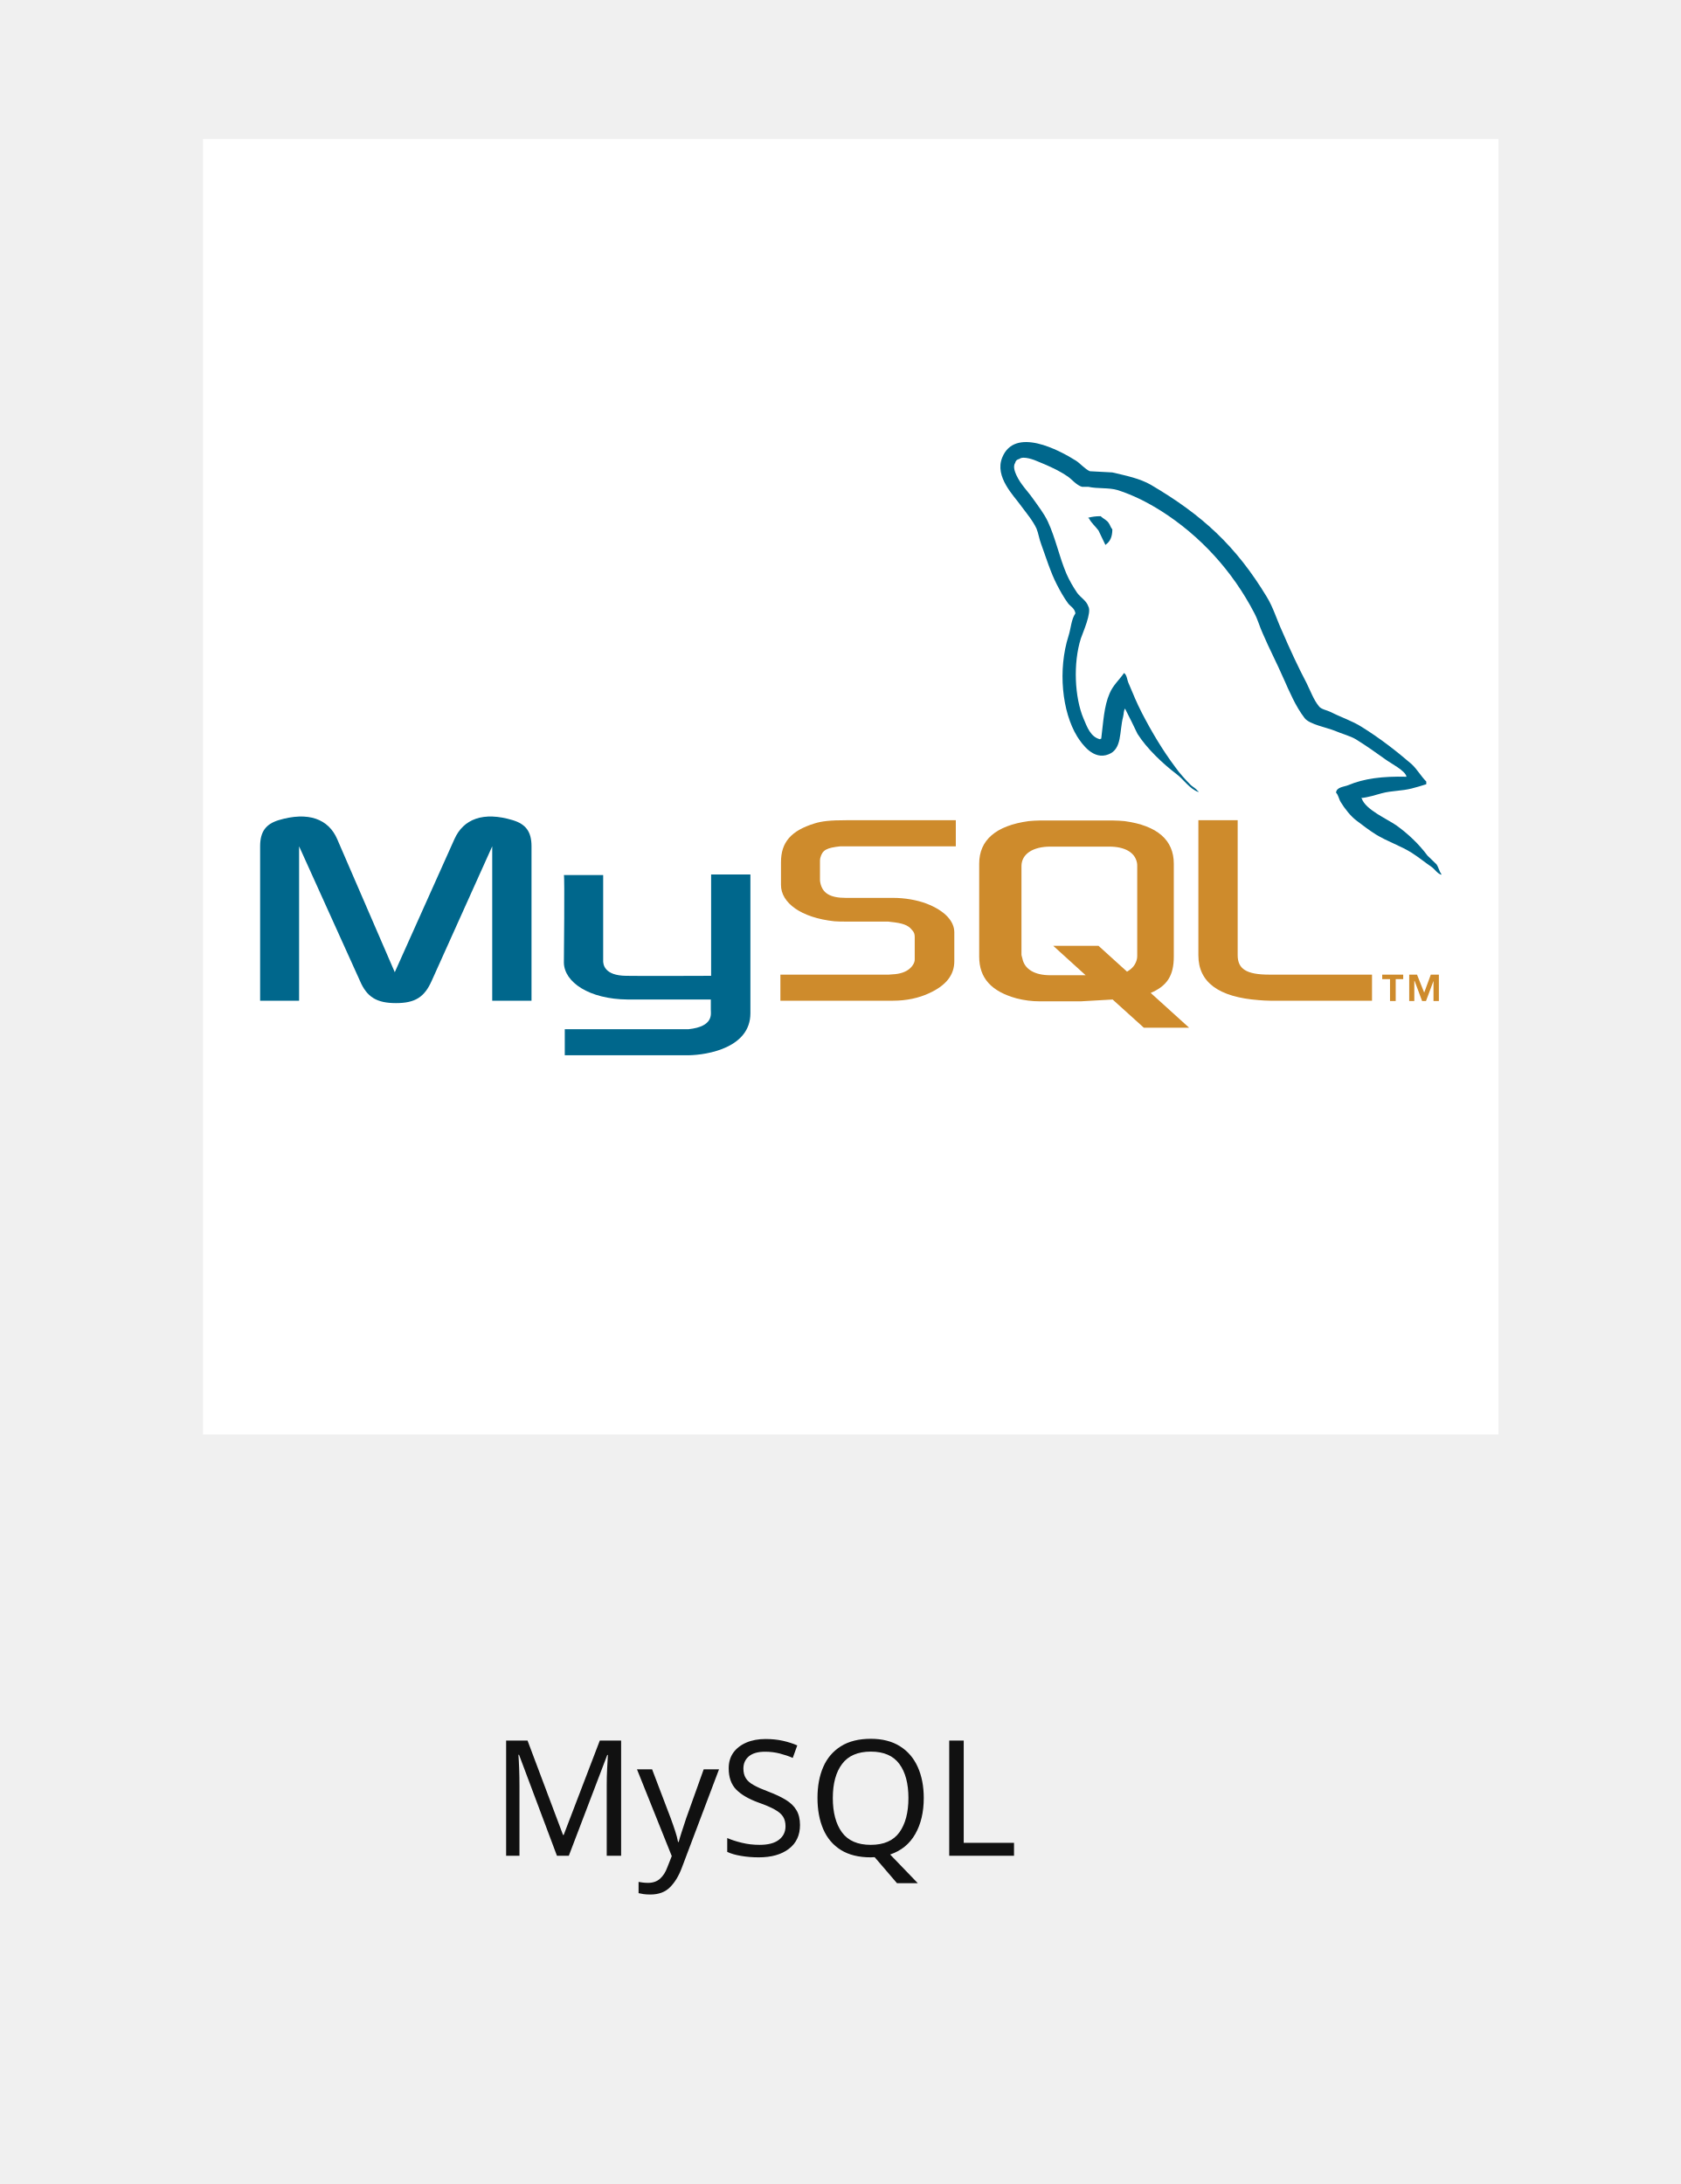
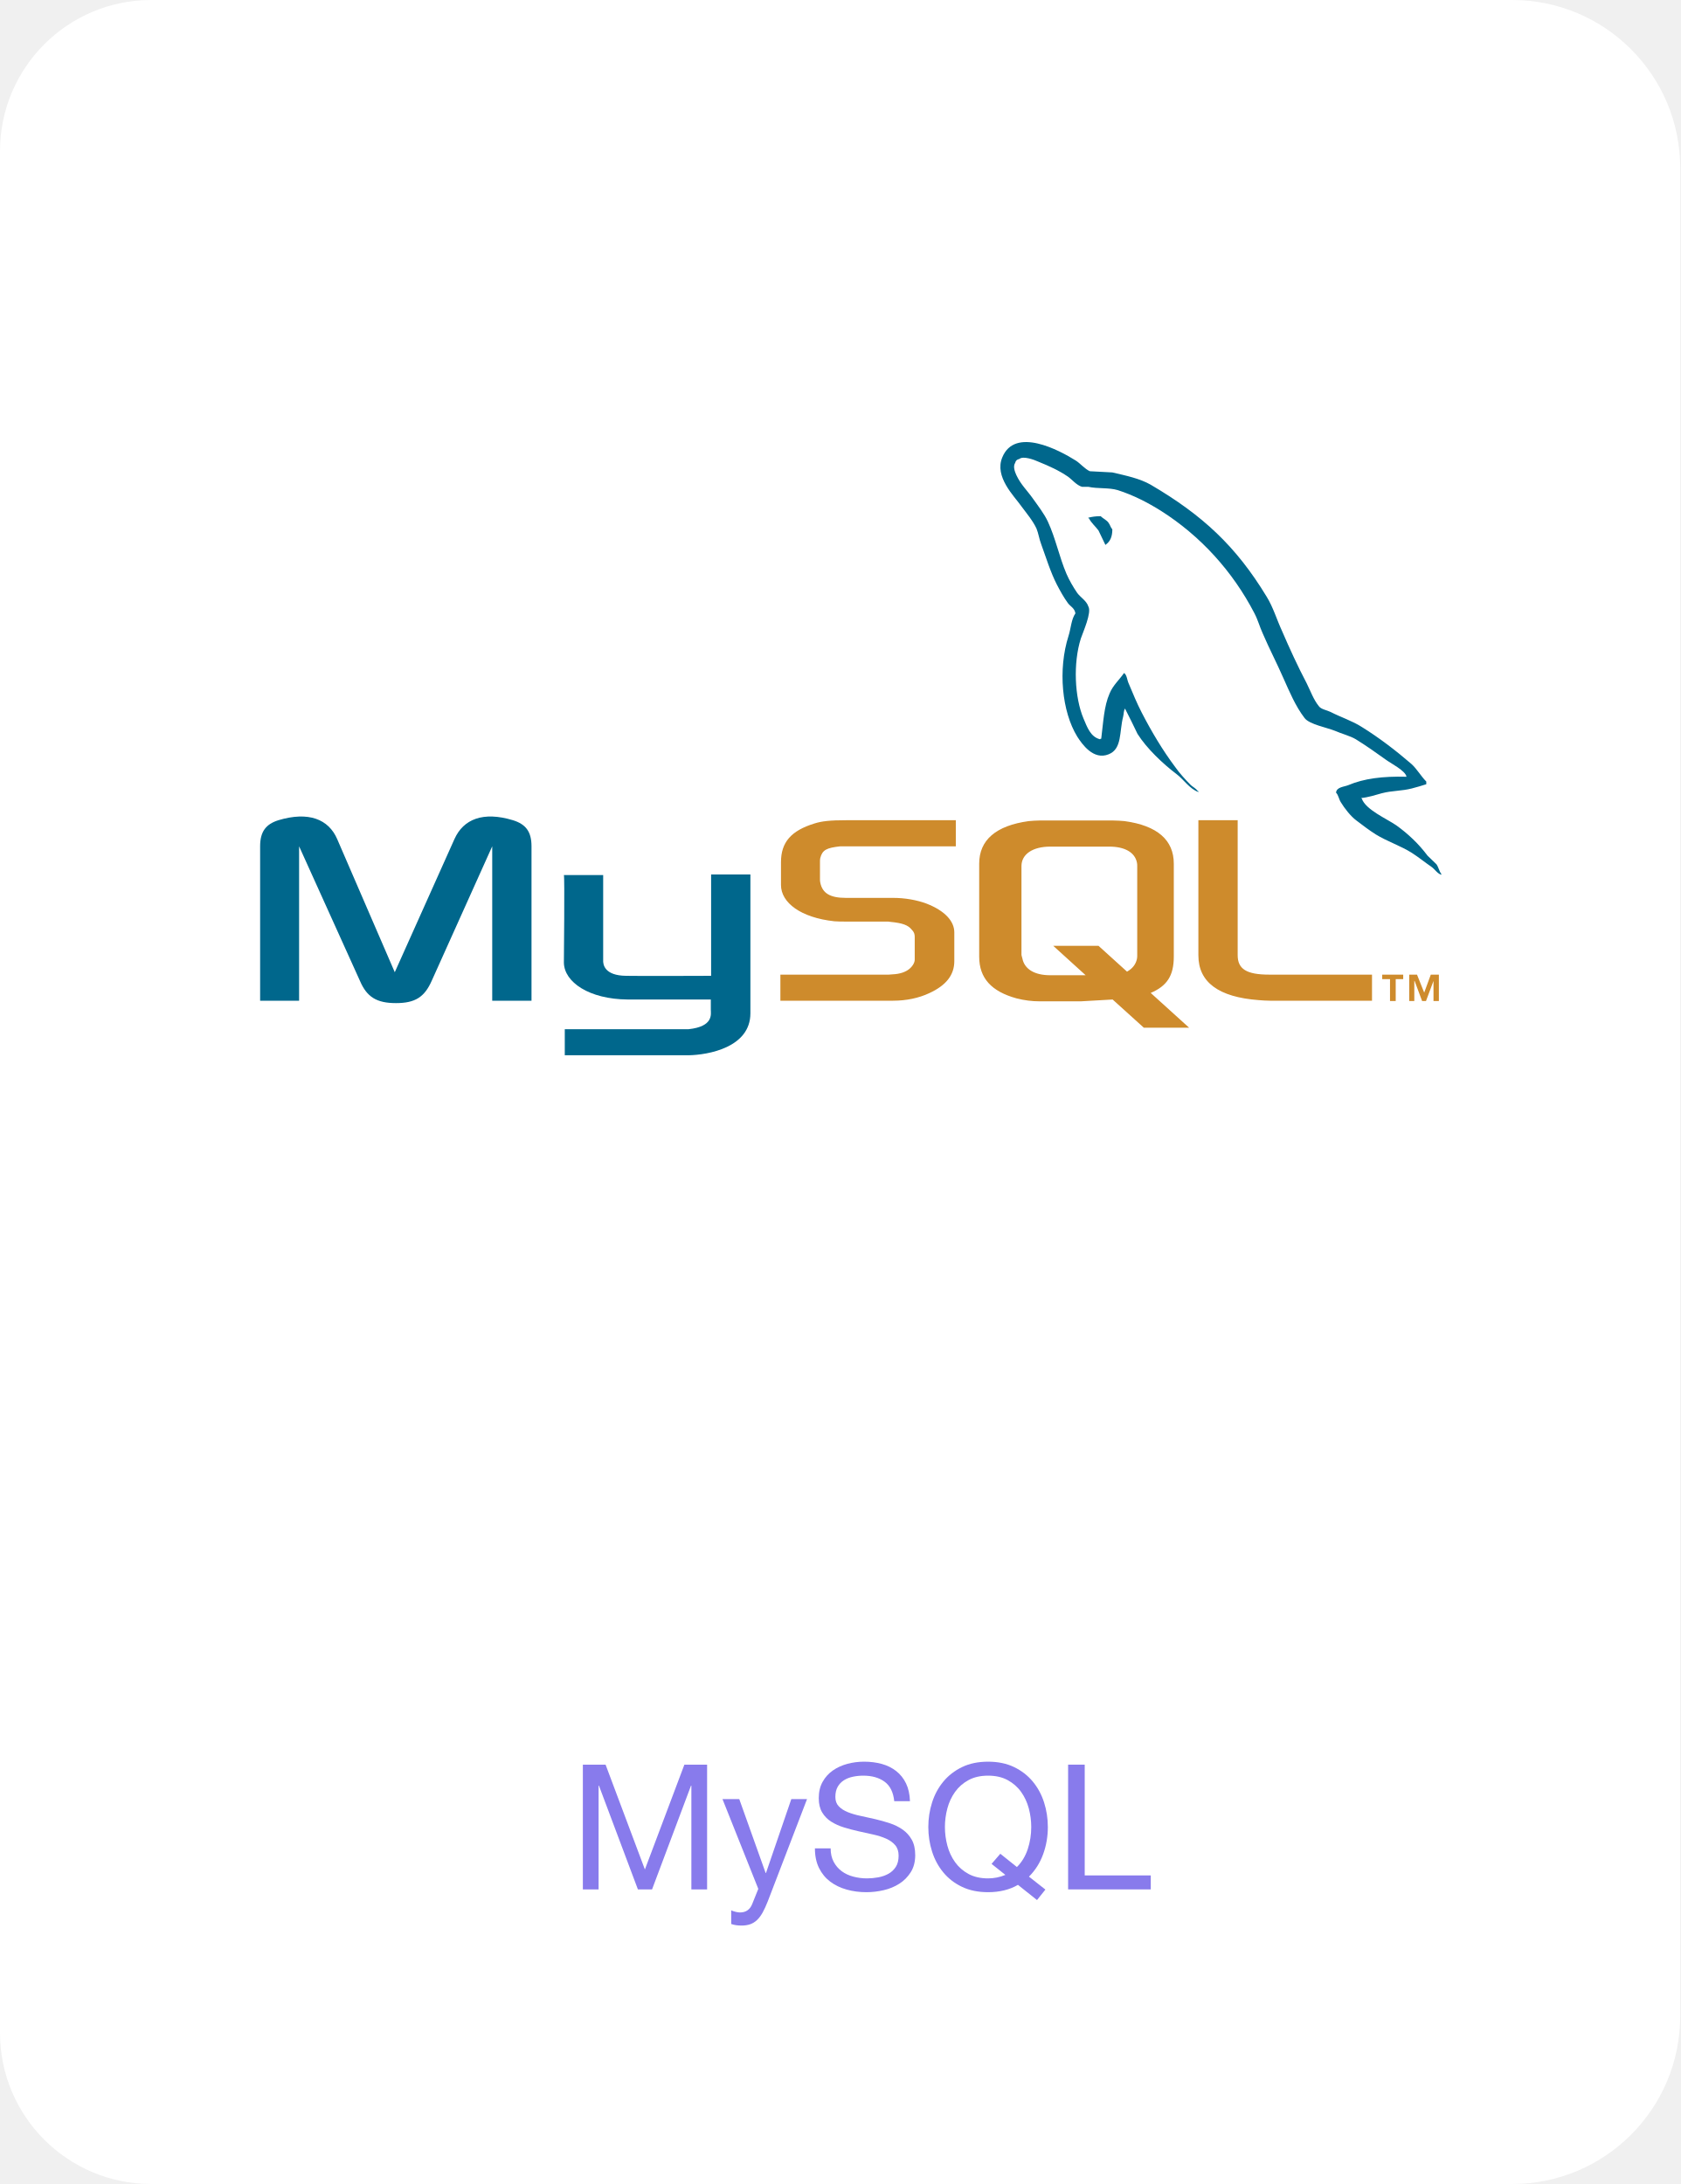
- <svg xmlns="http://www.w3.org/2000/svg" xmlns:ns1="http://vectornator.io" style="fill-rule:evenodd;clip-rule:evenodd;stroke-linecap:round;stroke-linejoin:round;" xml:space="preserve" version="1.1" viewBox="0 0 250 325">
+ <svg xmlns="http://www.w3.org/2000/svg" xmlns:ns1="http://vectornator.io" height="100%" style="fill-rule:nonzero;clip-rule:evenodd;stroke-linecap:round;stroke-linejoin:round;" xml:space="preserve" width="100%" version="1.1" viewBox="0 0 250 325">
  <defs />
  <g id="Layer 1" ns1:layerName="Layer 1">
-     <text x="0" font-family="CourierNewPSMT" y="0" text-anchor="middle" ns1:text="MySQL" fill="#111111" font-size="24" ns1:width="251.908" opacity="1" transform="matrix(1 0 0 1 -1.23922 256.156)">
-       <tspan x="125.954" y="20" textLength="72.012">
- MySQL</tspan>
-     </text>
+     <path d="M22.5+0L225+0C238.807+0+250+11.193+250+25L250+300C250+313.807+238.807+325+225+325L22.5+325C10.074+325+0+314.926+0+302.5L0+22.5C0+10.074+10.074+0+22.5+0Z" opacity="1" fill="#ffffff" />
    <g opacity="1">
      <path d="M30.2+20.7L222.956+20.7L222.956+213.456L30.2+213.456L30.2+20.7Z" fill-rule="evenodd" fill="#ffffff" opacity="1" />
-       <path d="M38.704+148.915L44.504+148.915L44.504+125.938L53.562+145.971C54.588+148.379+56.061+149.272+58.916+149.272C61.772+149.272+63.155+148.379+64.226+145.971L73.239+125.938L73.239+148.915L79.084+148.915L79.084+125.938C79.084+123.708+78.191+122.635+76.317+122.055C71.9+120.717+68.955+121.877+67.617+124.866L58.739+144.677L50.172+124.866C48.878+121.878+45.888+120.718+41.427+122.055C39.598+122.635+38.705+123.707+38.705+125.938L38.705+148.915C38.705+148.915+38.704+148.915+38.704+148.915ZM83.902+130.221L89.747+130.221L89.747+142.848C89.703+143.561+89.97+145.168+93.138+145.211C94.789+145.256+105.72+145.211+105.809+145.211L105.809+130.131L111.654+130.131L111.654+150.789C111.654+155.875+105.363+156.99+102.418+157.035L84.035+157.035L84.035+153.154L102.462+153.154C106.21+152.752+105.764+150.879+105.764+150.254L105.764+148.736L93.405+148.736C87.649+148.691+83.946+146.148+83.902+143.248C83.902+142.981+84.035+130.309+83.902+130.221ZM209.276+115.586C205.708+115.497+202.94+115.854+200.62+116.836C199.952+117.105+198.88+117.105+198.792+117.952C199.149+118.307+199.192+118.888+199.505+119.38C200.04+120.273+200.978+121.476+201.825+122.101C202.763+122.816+203.7+123.529+204.68+124.154C206.42+125.224+208.383+125.849+210.078+126.92C211.06+127.545+212.041+128.348+213.023+129.018C213.513+129.375+213.826+129.956+214.451+130.178L214.451+130.043C214.139+129.643+214.049+129.063+213.738+128.615C213.291+128.17+212.845+127.767+212.398+127.322C211.105+125.582+209.498+124.064+207.757+122.816C206.329+121.834+203.206+120.496+202.626+118.845L202.538+118.755C203.518+118.665+204.679+118.308+205.616+118.04C207.134+117.64+208.516+117.728+210.077+117.327C210.792+117.148+211.505+116.925+212.22+116.702L212.22+116.301C211.417+115.498+210.837+114.427+209.99+113.669C207.715+111.706+205.215+109.787+202.627+108.181C201.244+107.289+199.459+106.708+197.988+105.951C197.451+105.683+196.56+105.549+196.248+105.103C195.443+104.122+194.998+102.828+194.418+101.667C193.125+99.213+191.875+96.492+190.76+93.904C189.957+92.164+189.465+90.424+188.485+88.818C183.889+81.233+178.891+76.637+171.217+72.131C169.567+71.194+167.604+70.792+165.506+70.302C164.391+70.257+163.276+70.168+162.16+70.123C161.445+69.811+160.732+68.963+160.107+68.561C157.564+66.955+151.005+63.475+149.13+68.07C147.925+70.97+150.915+73.825+151.941+75.298C152.701+76.324+153.681+77.484+154.218+78.644C154.529+79.402+154.618+80.206+154.931+81.009C155.644+82.972+156.314+85.158+157.251+86.988C157.741+87.925+158.276+88.907+158.901+89.755C159.258+90.246+159.883+90.469+160.016+91.272C159.391+92.165+159.348+93.503+158.991+94.619C157.384+99.661+158.009+105.907+160.284+109.61C160.999+110.725+162.694+113.179+164.97+112.242C166.978+111.439+166.531+108.896+167.111+106.665C167.246+106.13+167.156+105.773+167.423+105.416L167.423+105.505C168.048+106.754+168.673+107.959+169.253+109.208C170.636+111.394+173.046+113.67+175.054+115.187C176.124+115.99+176.972+117.374+178.31+117.864L178.31+117.729L178.222+117.729C177.954+117.329+177.552+117.15+177.195+116.837C176.392+116.034+175.5+115.052+174.875+114.16C173.002+111.662+171.352+108.895+169.879+106.04C169.164+104.657+168.539+103.14+167.961+101.757C167.691+101.221+167.691+100.418+167.246+100.151C166.576+101.132+165.596+101.981+165.103+103.185C164.255+105.103+164.167+107.468+163.855+109.922C163.675+109.967+163.765+109.922+163.675+110.011C162.249+109.655+161.757+108.182+161.222+106.933C159.884+103.765+159.66+98.679+160.82+95.02C161.132+94.083+162.472+91.138+161.937+90.246C161.667+89.398+160.777+88.908+160.285+88.238C159.705+87.39+159.082+86.32+158.68+85.383C157.61+82.884+157.075+80.118+155.914+77.619C155.377+76.459+154.441+75.254+153.682+74.184C152.834+72.979+151.899+72.131+151.229+70.704C151.006+70.213+150.694+69.41+151.051+68.875C151.139+68.518+151.319+68.384+151.674+68.295C152.254+67.804+153.906+68.429+154.486+68.696C156.136+69.365+157.519+69.99+158.902+70.926C159.527+71.372+160.197+72.22+161+72.444L161.938+72.444C163.366+72.756+164.971+72.533+166.309+72.934C168.674+73.693+170.815+74.808+172.735+76.013C178.579+79.716+183.399+84.981+186.655+91.272C187.19+92.298+187.413+93.235+187.905+94.306C188.843+96.493+190.003+98.723+190.938+100.865C191.876+102.962+192.768+105.104+194.106+106.844C194.776+107.781+197.452+108.271+198.657+108.762C199.55+109.163+200.932+109.521+201.737+110.011C203.253+110.948+204.77+112.019+206.198+113.045C206.911+113.579+209.143+114.694+209.276+115.586Z" fill-rule="evenodd" fill="#00678c" opacity="1" />
+       <path d="M38.704+148.915L44.504+148.915L44.504+125.938L53.562+145.971C54.588+148.379+56.061+149.272+58.916+149.272C61.772+149.272+63.155+148.379+64.226+145.971L73.239+125.938L73.239+148.915L79.084+148.915L79.084+125.938C79.084+123.708+78.191+122.635+76.317+122.055C71.9+120.717+68.955+121.877+67.617+124.866L58.739+144.677L50.172+124.866C48.878+121.878+45.888+120.718+41.427+122.055C39.598+122.635+38.705+123.707+38.705+125.938L38.705+148.915L38.704+148.915ZM83.902+130.221L89.747+130.221L89.747+142.848C89.703+143.561+89.97+145.168+93.138+145.211C94.789+145.256+105.72+145.211+105.809+145.211L105.809+130.131L111.654+130.131L111.654+150.789C111.654+155.875+105.363+156.99+102.418+157.035L84.035+157.035L84.035+153.154L102.462+153.154C106.21+152.752+105.764+150.879+105.764+150.254L105.764+148.736L93.405+148.736C87.649+148.691+83.946+146.148+83.902+143.248C83.902+142.981+84.035+130.309+83.902+130.221ZM209.276+115.586C205.708+115.497+202.94+115.854+200.62+116.836C199.952+117.105+198.88+117.105+198.792+117.952C199.149+118.307+199.192+118.888+199.505+119.38C200.04+120.273+200.978+121.476+201.825+122.101C202.763+122.816+203.7+123.529+204.68+124.154C206.42+125.224+208.383+125.849+210.078+126.92C211.06+127.545+212.041+128.348+213.023+129.018C213.513+129.375+213.826+129.956+214.451+130.178L214.451+130.043C214.139+129.643+214.049+129.063+213.738+128.615C213.291+128.17+212.845+127.767+212.398+127.322C211.105+125.582+209.498+124.064+207.757+122.816C206.329+121.834+203.206+120.496+202.626+118.845L202.538+118.755C203.518+118.665+204.679+118.308+205.616+118.04C207.134+117.64+208.516+117.728+210.077+117.327C210.792+117.148+211.505+116.925+212.22+116.702L212.22+116.301C211.417+115.498+210.837+114.427+209.99+113.669C207.715+111.706+205.215+109.787+202.627+108.181C201.244+107.289+199.459+106.708+197.988+105.951C197.451+105.683+196.56+105.549+196.248+105.103C195.443+104.122+194.998+102.828+194.418+101.667C193.125+99.213+191.875+96.492+190.76+93.904C189.957+92.164+189.465+90.424+188.485+88.818C183.889+81.233+178.891+76.637+171.217+72.131C169.567+71.194+167.604+70.792+165.506+70.302C164.391+70.257+163.276+70.168+162.16+70.123C161.445+69.811+160.732+68.963+160.107+68.561C157.564+66.955+151.005+63.475+149.13+68.07C147.925+70.97+150.915+73.825+151.941+75.298C152.701+76.324+153.681+77.484+154.218+78.644C154.529+79.402+154.618+80.206+154.931+81.009C155.644+82.972+156.314+85.158+157.251+86.988C157.741+87.925+158.276+88.907+158.901+89.755C159.258+90.246+159.883+90.469+160.016+91.272C159.391+92.165+159.348+93.503+158.991+94.619C157.384+99.661+158.009+105.907+160.284+109.61C160.999+110.725+162.694+113.179+164.97+112.242C166.978+111.439+166.531+108.896+167.111+106.665C167.246+106.13+167.156+105.773+167.423+105.416L167.423+105.505C168.048+106.754+168.673+107.959+169.253+109.208C170.636+111.394+173.046+113.67+175.054+115.187C176.124+115.99+176.972+117.374+178.31+117.864L178.31+117.729L178.222+117.729C177.954+117.329+177.552+117.15+177.195+116.837C176.392+116.034+175.5+115.052+174.875+114.16C173.002+111.662+171.352+108.895+169.879+106.04C169.164+104.657+168.539+103.14+167.961+101.757C167.691+101.221+167.691+100.418+167.246+100.151C166.576+101.132+165.596+101.981+165.103+103.185C164.255+105.103+164.167+107.468+163.855+109.922C163.675+109.967+163.765+109.922+163.675+110.011C162.249+109.655+161.757+108.182+161.222+106.933C159.884+103.765+159.66+98.679+160.82+95.02C161.132+94.083+162.472+91.138+161.937+90.246C161.667+89.398+160.777+88.908+160.285+88.238C159.705+87.39+159.082+86.32+158.68+85.383C157.61+82.884+157.075+80.118+155.914+77.619C155.377+76.459+154.441+75.254+153.682+74.184C152.834+72.979+151.899+72.131+151.229+70.704C151.006+70.213+150.694+69.41+151.051+68.875C151.139+68.518+151.319+68.384+151.674+68.295C152.254+67.804+153.906+68.429+154.486+68.696C156.136+69.365+157.519+69.99+158.902+70.926C159.527+71.372+160.197+72.22+161+72.444L161.938+72.444C163.366+72.756+164.971+72.533+166.309+72.934C168.674+73.693+170.815+74.808+172.735+76.013C178.579+79.716+183.399+84.981+186.655+91.272C187.19+92.298+187.413+93.235+187.905+94.306C188.843+96.493+190.003+98.723+190.938+100.865C191.876+102.962+192.768+105.104+194.106+106.844C194.776+107.781+197.452+108.271+198.657+108.762C199.55+109.163+200.932+109.521+201.737+110.011C203.253+110.948+204.77+112.019+206.198+113.045C206.911+113.579+209.143+114.694+209.276+115.586Z" fill-rule="evenodd" fill="#00678c" opacity="1" />
      <path d="M163.766+76.814C163.008+76.814+162.473+76.903+161.938+77.037L161.938+77.126L162.026+77.126C162.383+77.84+163.008+78.331+163.454+78.955C163.811+79.669+164.124+80.383+164.481+81.097L164.569+81.008C165.194+80.562+165.507+79.848+165.507+78.777C165.239+78.465+165.195+78.152+164.972+77.84C164.704+77.394+164.124+77.171+163.766+76.814Z" fill-rule="evenodd" fill="#00678c" opacity="1" />
-       <path d="M116.116+148.915L132.892+148.915C134.855+148.915+136.73+148.515+138.246+147.8C140.789+146.64+141.994+145.079+141.994+143.027L141.994+138.744C141.994+137.094+140.611+135.531+137.846+134.461C136.418+133.926+134.633+133.613+132.893+133.613L125.844+133.613C123.479+133.613+122.364+132.898+122.051+131.338C122.007+131.16+122.007+130.981+122.007+130.803L122.007+128.17C122.007+128.035+122.007+127.858+122.051+127.68C122.363+126.475+122.988+126.162+125.041+125.94L142.218+125.94L142.218+122.057L125.887+122.057C123.522+122.057+122.273+122.192+121.158+122.549C117.722+123.619+116.205+125.315+116.205+128.303L116.205+131.696C116.205+134.327+119.15+136.559+124.147+137.094C124.682+137.139+125.262+137.139+125.842+137.139L131.866+137.139C132.089+137.139+132.311+137.139+132.489+137.184C134.319+137.362+135.122+137.674+135.657+138.342C136.014+138.699+136.104+139.012+136.104+139.414L136.104+142.805C136.104+143.205+135.836+143.743+135.301+144.188C134.764+144.633+133.916+144.946+132.801+144.991C132.578+144.991+132.446+145.036+132.221+145.036L116.116+145.036C116.116+145.036+116.116+148.915+116.116+148.915ZM178.311+142.179C178.311+146.15+181.301+148.38+187.28+148.827C187.86+148.872+188.395+148.915+188.975+148.915L204.145+148.915L204.145+145.034L188.842+145.034C185.449+145.034+184.156+144.186+184.156+142.134L184.156+122.056L178.31+122.056L178.31+142.179C178.31+142.179+178.311+142.179+178.311+142.179ZM145.696+142.356L145.696+128.526C145.696+125.001+148.194+122.858+153.059+122.19C153.594+122.145+154.129+122.1+154.62+122.1L165.684+122.1C166.264+122.1+166.756+122.145+167.336+122.19C172.199+122.858+174.652+125.001+174.652+128.526L174.652+142.356C174.652+145.211+173.627+146.729+171.216+147.756L176.927+152.93L170.191+152.93L165.55+148.737L160.864+149.005L154.618+149.005C153.593+149.005+152.432+148.872+151.227+148.56C147.526+147.532+145.696+145.569+145.696+142.356ZM151.987+142.046C151.987+142.224+152.077+142.401+152.122+142.626C152.434+144.231+153.95+145.124+156.27+145.124L161.536+145.124L156.718+140.751L163.454+140.751L167.692+144.589C168.497+144.142+168.987+143.517+169.165+142.714C169.21+142.536+169.21+142.314+169.21+142.134L169.21+128.882C169.21+128.704+169.21+128.527+169.165+128.347C168.853+126.831+167.337+125.984+165.061+125.984L156.27+125.984C153.682+125.984+151.987+127.099+151.987+128.882C151.987+128.882+151.987+142.046+151.987+142.046ZM206.823+148.96L207.671+148.96L207.671+145.704L208.786+145.704L208.786+145.034L205.663+145.034L205.663+145.704L206.823+145.704C206.823+145.704+206.823+148.96+206.823+148.96ZM213.292+148.96L214.095+148.96L214.095+145.034L212.892+145.034L211.91+147.712L210.84+145.034L209.68+145.034L209.68+148.96L210.438+148.96L210.438+145.972L210.483+145.972L211.598+148.96L212.178+148.96L213.293+145.972L213.293+148.96C213.293+148.96+213.292+148.96+213.292+148.96Z" fill-rule="evenodd" fill="#ce8b2c" opacity="1" />
+       <path d="M116.116+148.915L132.892+148.915C134.855+148.915+136.73+148.515+138.246+147.8C140.789+146.64+141.994+145.079+141.994+143.027L141.994+138.744C141.994+137.094+140.611+135.531+137.846+134.461C136.418+133.926+134.633+133.613+132.893+133.613L125.844+133.613C123.479+133.613+122.364+132.898+122.051+131.338C122.007+131.16+122.007+130.981+122.007+130.803L122.007+128.17C122.007+128.035+122.007+127.858+122.051+127.68C122.363+126.475+122.988+126.162+125.041+125.94L142.218+125.94L142.218+122.057L125.887+122.057C123.522+122.057+122.273+122.192+121.158+122.549C117.722+123.619+116.205+125.315+116.205+128.303L116.205+131.696C116.205+134.327+119.15+136.559+124.147+137.094C124.682+137.139+125.262+137.139+125.842+137.139L131.866+137.139C132.089+137.139+132.311+137.139+132.489+137.184C134.319+137.362+135.122+137.674+135.657+138.342C136.014+138.699+136.104+139.012+136.104+139.414L136.104+142.805C136.104+143.205+135.836+143.743+135.301+144.188C134.764+144.633+133.916+144.946+132.801+144.991C132.578+144.991+132.446+145.036+132.221+145.036L116.116+145.036L116.116+148.915ZM178.311+142.179C178.311+146.15+181.301+148.38+187.28+148.827C187.86+148.872+188.395+148.915+188.975+148.915L204.145+148.915L204.145+145.034L188.842+145.034C185.449+145.034+184.156+144.186+184.156+142.134L184.156+122.056L178.31+122.056L178.31+142.179L178.311+142.179ZM145.696+142.356L145.696+128.526C145.696+125.001+148.194+122.858+153.059+122.19C153.594+122.145+154.129+122.1+154.62+122.1L165.684+122.1C166.264+122.1+166.756+122.145+167.336+122.19C172.199+122.858+174.652+125.001+174.652+128.526L174.652+142.356C174.652+145.211+173.627+146.729+171.216+147.756L176.927+152.93L170.191+152.93L165.55+148.737L160.864+149.005L154.618+149.005C153.593+149.005+152.432+148.872+151.227+148.56C147.526+147.532+145.696+145.569+145.696+142.356ZM151.987+142.046C151.987+142.224+152.077+142.401+152.122+142.626C152.434+144.231+153.95+145.124+156.27+145.124L161.536+145.124L156.718+140.751L163.454+140.751L167.692+144.589C168.497+144.142+168.987+143.517+169.165+142.714C169.21+142.536+169.21+142.314+169.21+142.134L169.21+128.882C169.21+128.704+169.21+128.527+169.165+128.347C168.853+126.831+167.337+125.984+165.061+125.984L156.27+125.984C153.682+125.984+151.987+127.099+151.987+128.882L151.987+142.046ZM206.823+148.96L207.671+148.96L207.671+145.704L208.786+145.704L208.786+145.034L205.663+145.034L205.663+145.704L206.823+145.704L206.823+148.96ZM213.292+148.96L214.095+148.96L214.095+145.034L212.892+145.034L211.91+147.712L210.84+145.034L209.68+145.034L209.68+148.96L210.438+148.96L210.438+145.972L210.483+145.972L211.598+148.96L212.178+148.96L213.293+145.972L213.293+148.96L213.292+148.96Z" fill-rule="evenodd" fill="#ce8b2c" opacity="1" />
+     </g>
+     <g opacity="1">
+       <path d="M86.725+262.596L86.725+281.16L89.065+281.16L89.065+265.716L89.117+265.716L94.915+281.16L97.021+281.16L102.819+265.716L102.871+265.716L102.871+281.16L105.211+281.16L105.211+262.596L101.831+262.596L95.955+278.196L90.105+262.596L86.725+262.596Z" opacity="1" fill="#887bec" />
+       <path d="M114.233+282.954C113.973+283.613+113.717+284.167+113.466+284.618C113.214+285.069+112.937+285.437+112.634+285.723C112.33+286.009+111.992+286.217+111.62+286.347C111.247+286.477+110.818+286.542+110.333+286.542C110.073+286.542+109.813+286.525+109.553+286.49C109.293+286.455+109.041+286.395+108.799+286.308L108.799+284.28C108.989+284.367+109.21+284.44+109.462+284.501C109.713+284.562+109.925+284.592+110.099+284.592C110.549+284.592+110.926+284.484+111.23+284.267C111.533+284.05+111.763+283.743+111.919+283.344L112.829+281.082L107.499+267.718L109.995+267.718L113.921+278.716L113.973+278.716L117.743+267.718L120.083+267.718L114.233+282.954Z" opacity="1" fill="#887bec" />
+       <path d="M133.057+268.03L135.397+268.03C135.362+267.007+135.167+266.128+134.812+265.391C134.456+264.654+133.971+264.043+133.356+263.558C132.74+263.073+132.025+262.717+131.211+262.492C130.396+262.267+129.512+262.154+128.559+262.154C127.709+262.154+126.882+262.262+126.076+262.479C125.27+262.696+124.55+263.025+123.918+263.467C123.285+263.909+122.778+264.472+122.397+265.157C122.015+265.842+121.825+266.652+121.825+267.588C121.825+268.437+121.994+269.144+122.332+269.707C122.67+270.27+123.12+270.73+123.684+271.085C124.247+271.44+124.884+271.726+125.595+271.943C126.305+272.16+127.029+272.35+127.766+272.515C128.502+272.68+129.226+272.84+129.937+272.996C130.647+273.152+131.284+273.356+131.848+273.607C132.411+273.858+132.862+274.183+133.2+274.582C133.538+274.981+133.707+275.501+133.707+276.142C133.707+276.818+133.568+277.373+133.291+277.806C133.013+278.239+132.649+278.582+132.199+278.833C131.748+279.084+131.241+279.262+130.678+279.366C130.114+279.47+129.555+279.522+129.001+279.522C128.307+279.522+127.631+279.435+126.973+279.262C126.314+279.089+125.738+278.82+125.244+278.456C124.75+278.092+124.351+277.628+124.048+277.065C123.744+276.502+123.593+275.83+123.593+275.05L121.253+275.05C121.253+276.177+121.456+277.152+121.864+277.975C122.271+278.798+122.826+279.474+123.528+280.003C124.23+280.532+125.044+280.926+125.972+281.186C126.899+281.446+127.883+281.576+128.923+281.576C129.772+281.576+130.626+281.476+131.484+281.277C132.342+281.078+133.117+280.757+133.811+280.315C134.504+279.873+135.072+279.301+135.514+278.599C135.956+277.897+136.177+277.052+136.177+276.064C136.177+275.145+136.008+274.383+135.67+273.776C135.332+273.169+134.881+272.667+134.318+272.268C133.754+271.869+133.117+271.553+132.407+271.319C131.696+271.085+130.972+270.881+130.236+270.708C129.499+270.535+128.775+270.374+128.065+270.227C127.354+270.08+126.717+269.893+126.154+269.668C125.59+269.443+125.14+269.152+124.802+268.797C124.464+268.442+124.295+267.978+124.295+267.406C124.295+266.799+124.412+266.292+124.646+265.885C124.88+265.478+125.192+265.153+125.582+264.91C125.972+264.667+126.418+264.494+126.921+264.39C127.423+264.286+127.935+264.234+128.455+264.234C129.737+264.234+130.79+264.533+131.614+265.131C132.437+265.729+132.918+266.695+133.057+268.03Z" opacity="1" fill="#887bec" />
+       <path d="M148.839+275.856L147.539+277.364L149.593+279.002C148.761+279.349+147.903+279.522+147.019+279.522C145.892+279.522+144.921+279.301+144.107+278.859C143.292+278.417+142.625+277.832+142.105+277.104C141.585+276.376+141.203+275.557+140.961+274.647C140.718+273.737+140.597+272.814+140.597+271.878C140.597+270.942+140.718+270.019+140.961+269.109C141.203+268.199+141.585+267.38+142.105+266.652C142.625+265.924+143.292+265.339+144.107+264.897C144.921+264.455+145.892+264.234+147.019+264.234C148.145+264.234+149.116+264.455+149.931+264.897C150.745+265.339+151.413+265.924+151.933+266.652C152.453+267.38+152.834+268.199+153.077+269.109C153.319+270.019+153.441+270.942+153.441+271.878C153.441+273.022+153.267+274.118+152.921+275.167C152.574+276.216+152.037+277.104+151.309+277.832L148.839+275.856ZM154.299+282.746L155.547+281.186L153.103+279.262C154.039+278.326+154.741+277.217+155.209+275.934C155.677+274.651+155.911+273.299+155.911+271.878C155.911+270.613+155.724+269.395+155.352+268.225C154.979+267.055+154.42+266.019+153.675+265.118C152.929+264.217+152.002+263.497+150.893+262.96C149.783+262.423+148.492+262.154+147.019+262.154C145.545+262.154+144.254+262.423+143.145+262.96C142.035+263.497+141.108+264.217+140.363+265.118C139.617+266.019+139.058+267.055+138.686+268.225C138.313+269.395+138.127+270.613+138.127+271.878C138.127+273.143+138.313+274.361+138.686+275.531C139.058+276.701+139.617+277.737+140.363+278.638C141.108+279.539+142.035+280.254+143.145+280.783C144.254+281.312+145.545+281.576+147.019+281.576C148.735+281.576+150.217+281.212+151.465+280.484L154.299+282.746Z" opacity="1" fill="#887bec" />
+       <path d="M158.927+262.596L158.927+281.16L171.225+281.16L171.225+279.08L161.397+279.08L161.397+262.596L158.927+262.596Z" opacity="1" fill="#887bec" />
    </g>
  </g>
</svg>
